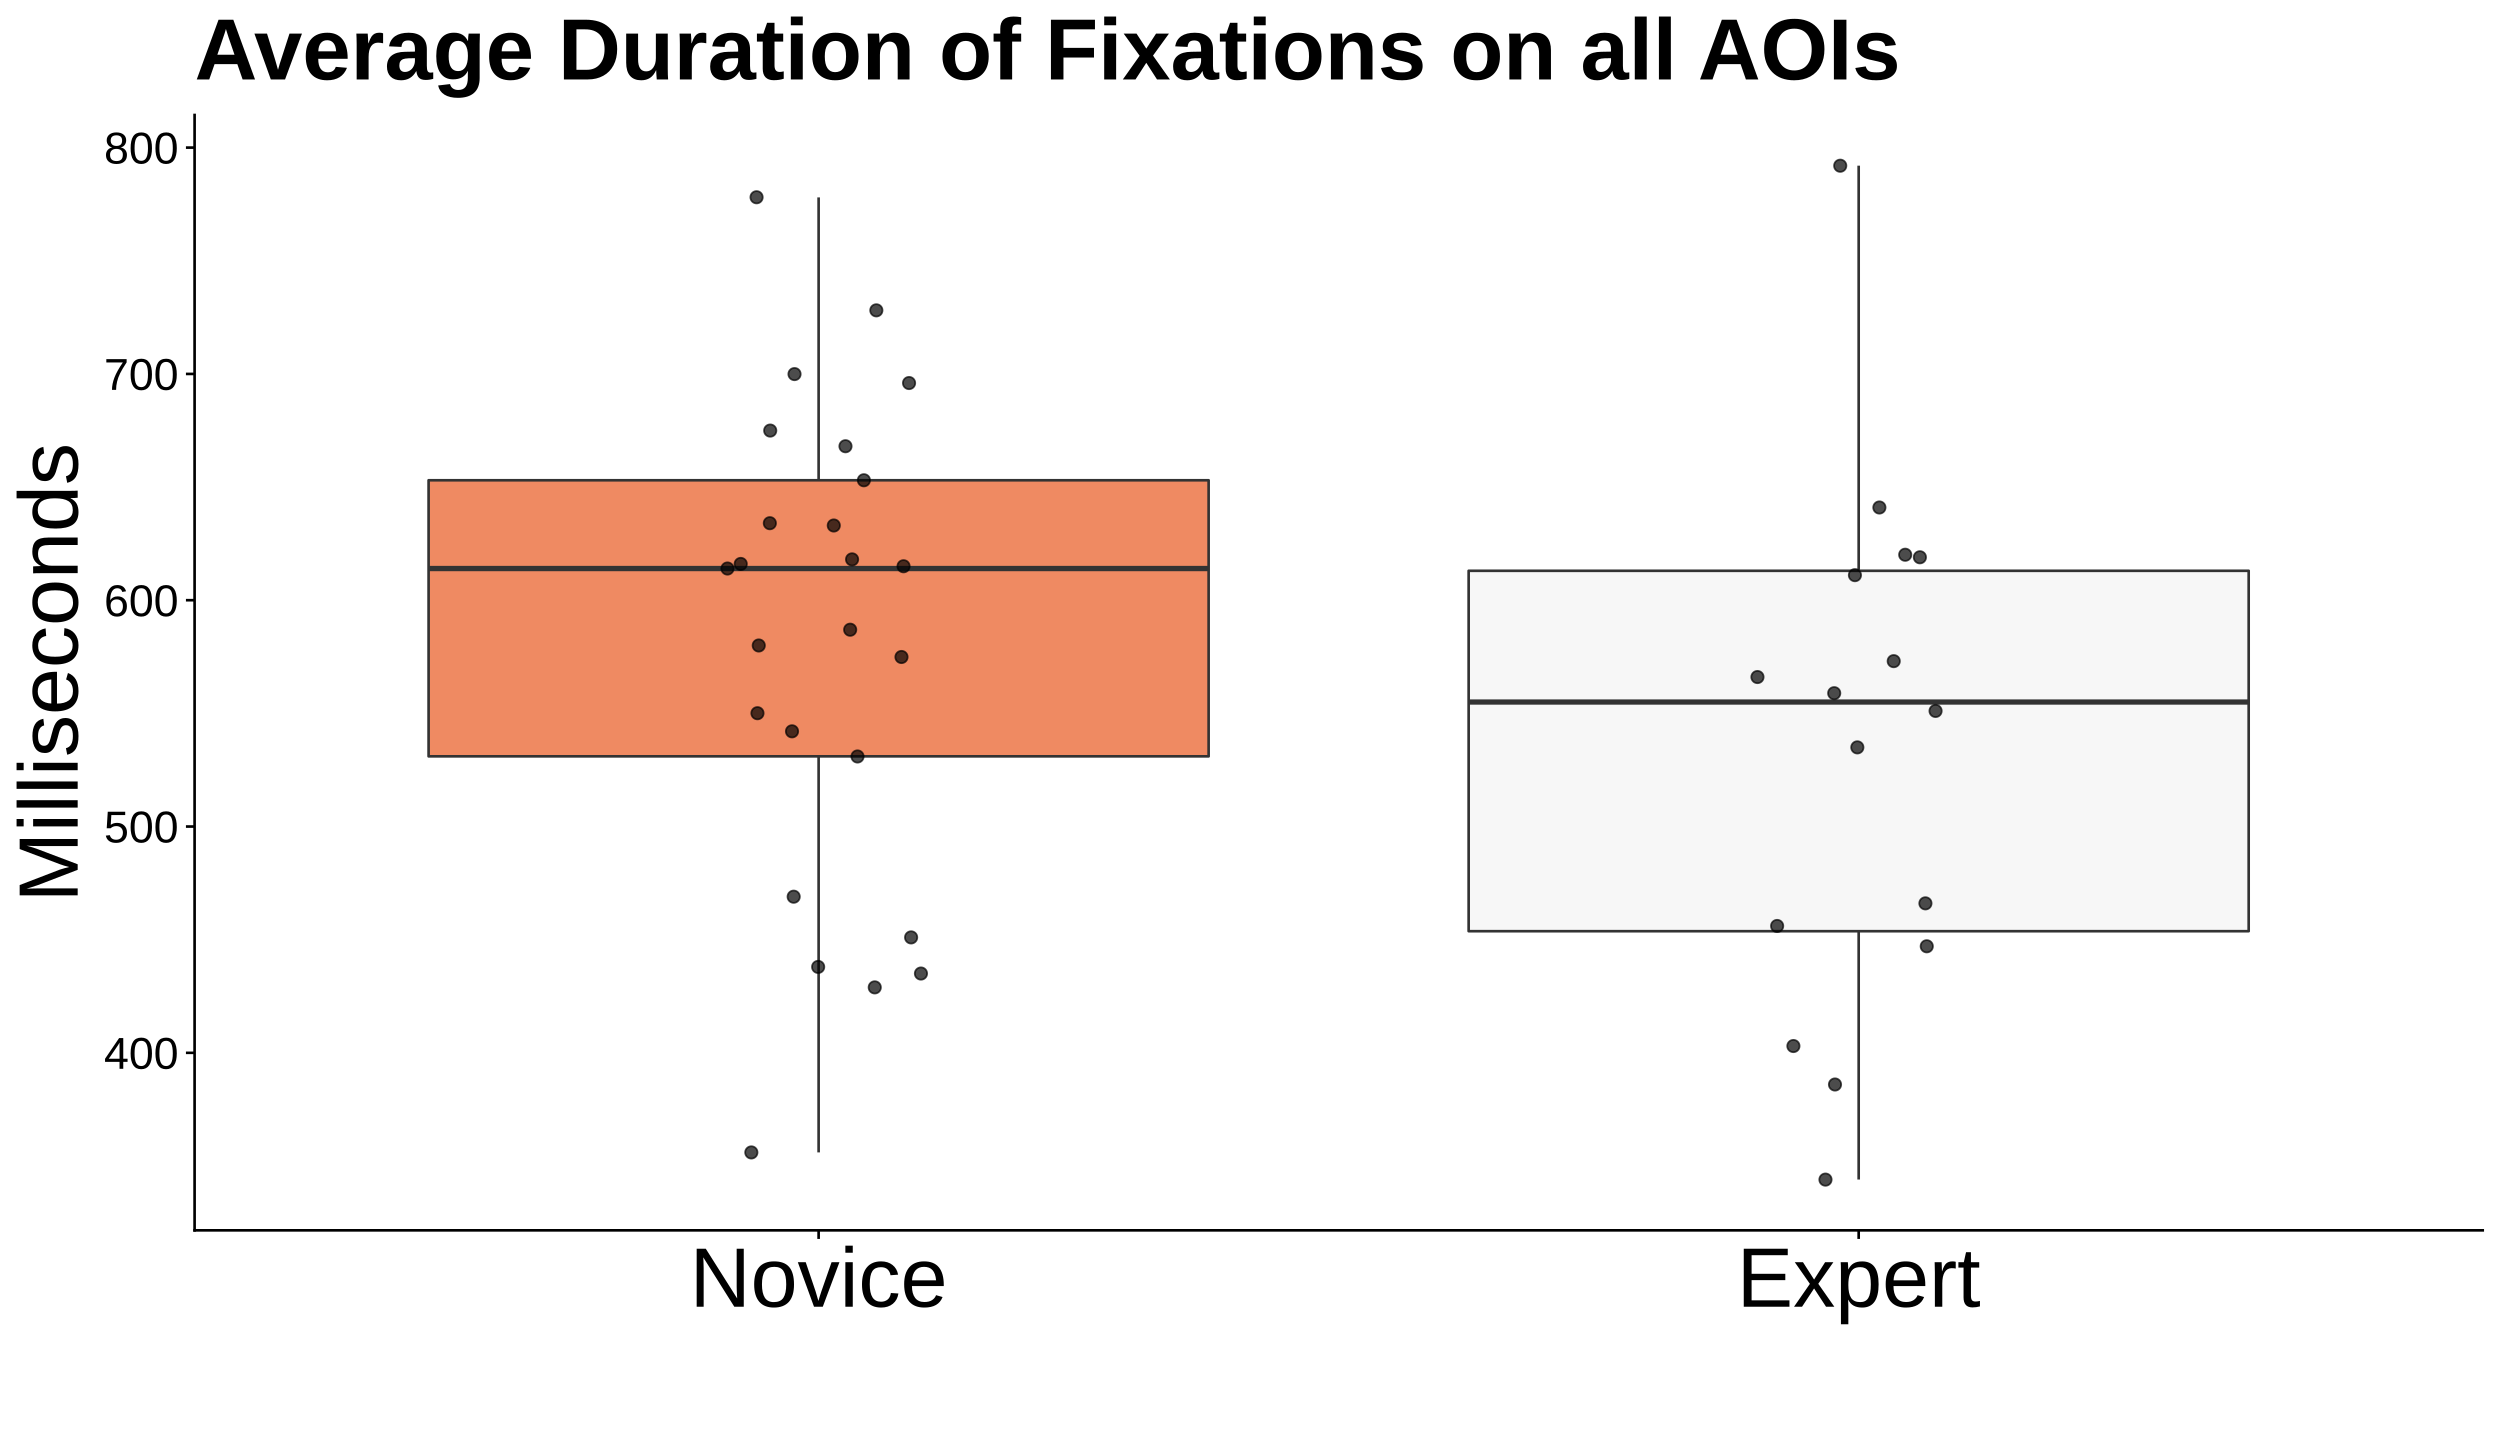
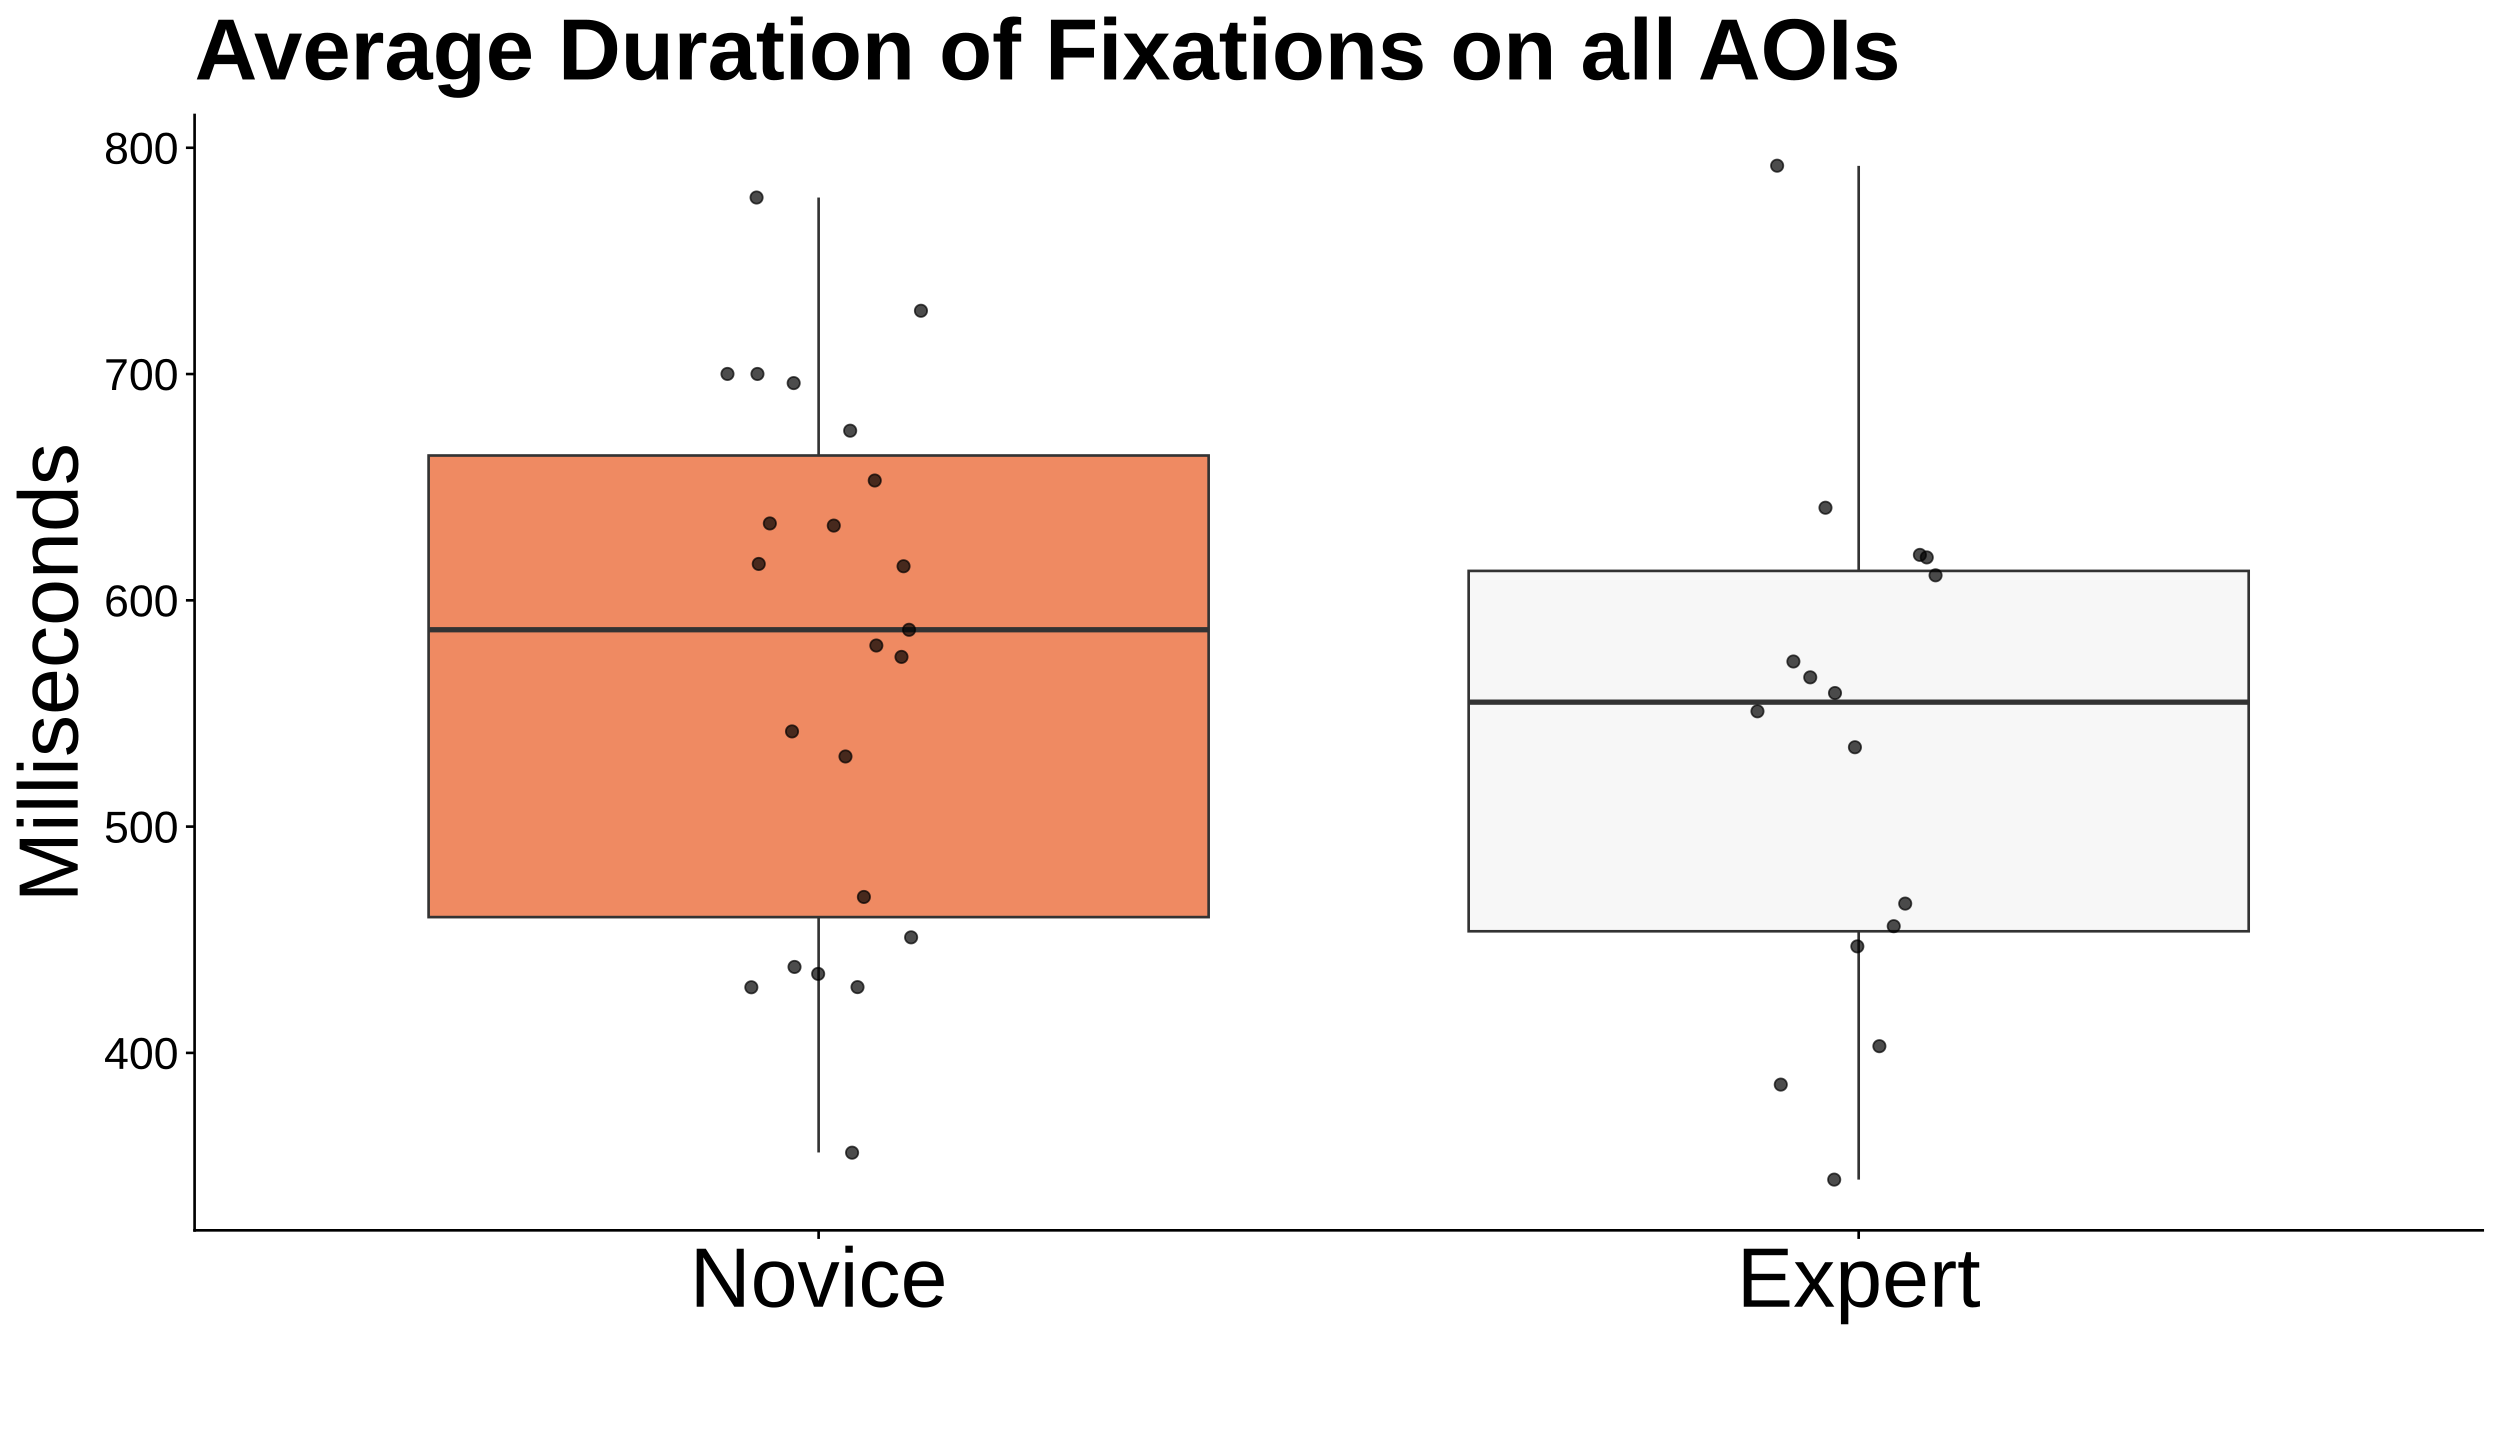
<svg xmlns="http://www.w3.org/2000/svg" class="svglite" width="1008.00pt" height="576.00pt" viewBox="0 0 1008.00 576.00">
  <defs>
    <style type="text/css">
    .svglite line, .svglite polyline, .svglite polygon, .svglite path, .svglite rect, .svglite circle {
      fill: none;
      stroke: #000000;
      stroke-linecap: round;
      stroke-linejoin: round;
      stroke-miterlimit: 10.00;
    }
    .svglite text {
      white-space: pre;
    }
  </style>
  </defs>
  <rect width="100%" height="100%" style="stroke: none; fill: none;" />
  <defs>
    <clipPath id="cpMC4wMHwxMDA4LjAwfDAuMDB8NTc2LjAw">
      <rect x="0.00" y="0.00" width="1008.00" height="576.00" />
    </clipPath>
  </defs>
  <g clip-path="url(#cpMC4wMHwxMDA4LjAwfDAuMDB8NTc2LjAw)">
</g>
  <defs>
    <clipPath id="cpNzguNDZ8MTAwMS4wM3w0Ni4zN3w0OTYuMDY=">
      <rect x="78.46" y="46.37" width="922.57" height="449.69" />
    </clipPath>
  </defs>
  <g clip-path="url(#cpNzguNDZ8MTAwMS4wM3w0Ni4zN3w0OTYuMDY=)">
-     <line x1="330.07" y1="193.64" x2="330.07" y2="79.58" style="stroke-width: 1.07; stroke: #333333; stroke-linecap: butt;" />
-     <line x1="330.07" y1="304.96" x2="330.07" y2="464.64" style="stroke-width: 1.07; stroke: #333333; stroke-linecap: butt;" />
-     <polygon points="172.81,193.64 172.81,304.96 487.32,304.96 487.32,193.64 172.81,193.64 " style="stroke-width: 1.07; stroke: #333333; fill: #EF8A62;" />
-     <line x1="172.81" y1="229.23" x2="487.32" y2="229.23" style="stroke-width: 2.13; stroke: #333333; stroke-linecap: butt;" />
-     <line x1="749.42" y1="230.14" x2="749.42" y2="66.81" style="stroke-width: 1.07; stroke: #333333; stroke-linecap: butt;" />
-     <line x1="749.42" y1="375.45" x2="749.42" y2="475.59" style="stroke-width: 1.07; stroke: #333333; stroke-linecap: butt;" />
-     <polygon points="592.16,230.14 592.16,375.45 906.67,375.45 906.67,230.14 592.16,230.14 " style="stroke-width: 1.07; stroke: #333333; fill: #F7F7F7;" />
-     <line x1="592.16" y1="283.06" x2="906.67" y2="283.06" style="stroke-width: 2.13; stroke: #333333; stroke-linecap: butt;" />
-     <circle cx="310.40" cy="210.95" r="2.49" style="stroke-width: 0.71; stroke: #000000; stroke-opacity: 0.70; fill: #000000; fill-opacity: 0.70;" />
-     <circle cx="319.34" cy="294.87" r="2.49" style="stroke-width: 0.71; stroke: #000000; stroke-opacity: 0.70; fill: #000000; fill-opacity: 0.70;" />
-     <circle cx="336.18" cy="211.88" r="2.49" style="stroke-width: 0.71; stroke: #000000; stroke-opacity: 0.70; fill: #000000; fill-opacity: 0.70;" />
+     <line x1="330.07" y1="183.66" x2="330.07" y2="79.65" style="stroke-width: 1.07; stroke: #333333; stroke-linecap: butt;" />
+     <line x1="330.07" y1="369.78" x2="330.07" y2="464.67" style="stroke-width: 1.07; stroke: #333333; stroke-linecap: butt;" />
+     <polygon points="172.81,183.66 172.81,369.78 487.32,369.78 487.32,183.66 172.81,183.66 " style="stroke-width: 1.07; stroke: #333333; stroke-linecap: butt; stroke-linejoin: miter; fill: #EF8A62;" />
+     <line x1="172.81" y1="253.91" x2="487.32" y2="253.91" style="stroke-width: 2.13; stroke: #333333; stroke-linecap: butt; stroke-linejoin: miter;" />
+     <line x1="749.42" y1="230.19" x2="749.42" y2="66.88" style="stroke-width: 1.07; stroke: #333333; stroke-linecap: butt;" />
+     <line x1="749.42" y1="375.49" x2="749.42" y2="475.62" style="stroke-width: 1.07; stroke: #333333; stroke-linecap: butt;" />
+     <polygon points="592.16,230.19 592.16,375.49 906.67,375.49 906.67,230.19 592.16,230.19 " style="stroke-width: 1.07; stroke: #333333; stroke-linecap: butt; stroke-linejoin: miter; fill: #F7F7F7;" />
+     <line x1="592.16" y1="283.11" x2="906.67" y2="283.11" style="stroke-width: 2.13; stroke: #333333; stroke-linecap: butt; stroke-linejoin: miter;" />
+     <circle cx="310.40" cy="211.05" r="2.49" style="stroke-width: 0.71; stroke: #000000; stroke-opacity: 0.70; fill: #000000; fill-opacity: 0.70;" />
+     <circle cx="319.34" cy="294.91" r="2.49" style="stroke-width: 0.71; stroke: #000000; stroke-opacity: 0.70; fill: #000000; fill-opacity: 0.70;" />
+     <circle cx="336.18" cy="211.92" r="2.49" style="stroke-width: 0.71; stroke: #000000; stroke-opacity: 0.70; fill: #000000; fill-opacity: 0.70;" />
    <circle cx="364.31" cy="228.31" r="2.49" style="stroke-width: 0.71; stroke: #000000; stroke-opacity: 0.70; fill: #000000; fill-opacity: 0.70;" />
-     <circle cx="305.05" cy="79.53" r="2.49" style="stroke-width: 0.71; stroke: #000000; stroke-opacity: 0.70; fill: #000000; fill-opacity: 0.70;" />
-     <circle cx="363.48" cy="264.90" r="2.49" style="stroke-width: 0.71; stroke: #000000; stroke-opacity: 0.70; fill: #000000; fill-opacity: 0.70;" />
-     <circle cx="367.36" cy="377.96" r="2.49" style="stroke-width: 0.71; stroke: #000000; stroke-opacity: 0.70; fill: #000000; fill-opacity: 0.70;" />
-     <circle cx="343.56" cy="225.54" r="2.49" style="stroke-width: 0.71; stroke: #000000; stroke-opacity: 0.70; fill: #000000; fill-opacity: 0.70;" />
-     <circle cx="340.90" cy="179.92" r="2.49" style="stroke-width: 0.71; stroke: #000000; stroke-opacity: 0.70; fill: #000000; fill-opacity: 0.70;" />
-     <circle cx="293.32" cy="229.23" r="2.49" style="stroke-width: 0.71; stroke: #000000; stroke-opacity: 0.70; fill: #000000; fill-opacity: 0.70;" />
-     <circle cx="305.41" cy="287.56" r="2.49" style="stroke-width: 0.71; stroke: #000000; stroke-opacity: 0.70; fill: #000000; fill-opacity: 0.70;" />
-     <circle cx="302.94" cy="464.66" r="2.49" style="stroke-width: 0.71; stroke: #000000; stroke-opacity: 0.70; fill: #000000; fill-opacity: 0.70;" />
-     <circle cx="345.75" cy="305.01" r="2.49" style="stroke-width: 0.71; stroke: #000000; stroke-opacity: 0.70; fill: #000000; fill-opacity: 0.70;" />
-     <circle cx="320.35" cy="150.83" r="2.49" style="stroke-width: 0.71; stroke: #000000; stroke-opacity: 0.70; fill: #000000; fill-opacity: 0.70;" />
-     <circle cx="352.70" cy="398.11" r="2.49" style="stroke-width: 0.71; stroke: #000000; stroke-opacity: 0.70; fill: #000000; fill-opacity: 0.70;" />
-     <circle cx="329.88" cy="389.86" r="2.49" style="stroke-width: 0.71; stroke: #000000; stroke-opacity: 0.70; fill: #000000; fill-opacity: 0.70;" />
-     <circle cx="348.32" cy="193.64" r="2.49" style="stroke-width: 0.71; stroke: #000000; stroke-opacity: 0.70; fill: #000000; fill-opacity: 0.70;" />
-     <circle cx="371.33" cy="392.53" r="2.49" style="stroke-width: 0.71; stroke: #000000; stroke-opacity: 0.70; fill: #000000; fill-opacity: 0.70;" />
-     <circle cx="320.01" cy="361.55" r="2.49" style="stroke-width: 0.71; stroke: #000000; stroke-opacity: 0.70; fill: #000000; fill-opacity: 0.70;" />
-     <circle cx="353.34" cy="125.13" r="2.49" style="stroke-width: 0.71; stroke: #000000; stroke-opacity: 0.70; fill: #000000; fill-opacity: 0.70;" />
-     <circle cx="366.53" cy="154.44" r="2.49" style="stroke-width: 0.71; stroke: #000000; stroke-opacity: 0.70; fill: #000000; fill-opacity: 0.70;" />
-     <circle cx="305.93" cy="260.26" r="2.49" style="stroke-width: 0.71; stroke: #000000; stroke-opacity: 0.70; fill: #000000; fill-opacity: 0.70;" />
-     <circle cx="342.79" cy="253.90" r="2.49" style="stroke-width: 0.71; stroke: #000000; stroke-opacity: 0.70; fill: #000000; fill-opacity: 0.70;" />
-     <circle cx="298.66" cy="227.38" r="2.49" style="stroke-width: 0.71; stroke: #000000; stroke-opacity: 0.70; fill: #000000; fill-opacity: 0.70;" />
-     <circle cx="310.55" cy="173.61" r="2.49" style="stroke-width: 0.71; stroke: #000000; stroke-opacity: 0.70; fill: #000000; fill-opacity: 0.70;" />
-     <circle cx="739.87" cy="437.27" r="2.49" style="stroke-width: 0.71; stroke: #000000; stroke-opacity: 0.70; fill: #000000; fill-opacity: 0.70;" />
-     <circle cx="708.61" cy="272.98" r="2.49" style="stroke-width: 0.71; stroke: #000000; stroke-opacity: 0.70; fill: #000000; fill-opacity: 0.70;" />
-     <circle cx="739.55" cy="279.49" r="2.49" style="stroke-width: 0.71; stroke: #000000; stroke-opacity: 0.70; fill: #000000; fill-opacity: 0.70;" />
-     <circle cx="780.42" cy="286.65" r="2.49" style="stroke-width: 0.71; stroke: #000000; stroke-opacity: 0.70; fill: #000000; fill-opacity: 0.70;" />
-     <circle cx="736.03" cy="475.62" r="2.49" style="stroke-width: 0.71; stroke: #000000; stroke-opacity: 0.70; fill: #000000; fill-opacity: 0.70;" />
-     <circle cx="747.91" cy="231.90" r="2.49" style="stroke-width: 0.71; stroke: #000000; stroke-opacity: 0.70; fill: #000000; fill-opacity: 0.70;" />
-     <circle cx="757.77" cy="204.62" r="2.49" style="stroke-width: 0.71; stroke: #000000; stroke-opacity: 0.70; fill: #000000; fill-opacity: 0.70;" />
-     <circle cx="748.88" cy="301.34" r="2.49" style="stroke-width: 0.71; stroke: #000000; stroke-opacity: 0.70; fill: #000000; fill-opacity: 0.70;" />
-     <circle cx="723.10" cy="421.76" r="2.49" style="stroke-width: 0.71; stroke: #000000; stroke-opacity: 0.70; fill: #000000; fill-opacity: 0.70;" />
-     <circle cx="776.87" cy="381.54" r="2.49" style="stroke-width: 0.71; stroke: #000000; stroke-opacity: 0.70; fill: #000000; fill-opacity: 0.70;" />
-     <circle cx="763.55" cy="266.57" r="2.49" style="stroke-width: 0.71; stroke: #000000; stroke-opacity: 0.70; fill: #000000; fill-opacity: 0.70;" />
-     <circle cx="774.10" cy="224.69" r="2.49" style="stroke-width: 0.71; stroke: #000000; stroke-opacity: 0.70; fill: #000000; fill-opacity: 0.70;" />
-     <circle cx="716.54" cy="373.35" r="2.49" style="stroke-width: 0.71; stroke: #000000; stroke-opacity: 0.70; fill: #000000; fill-opacity: 0.70;" />
-     <circle cx="768.18" cy="223.67" r="2.49" style="stroke-width: 0.71; stroke: #000000; stroke-opacity: 0.70; fill: #000000; fill-opacity: 0.70;" />
-     <circle cx="741.98" cy="66.82" r="2.49" style="stroke-width: 0.71; stroke: #000000; stroke-opacity: 0.70; fill: #000000; fill-opacity: 0.70;" />
-     <circle cx="776.33" cy="364.23" r="2.49" style="stroke-width: 0.71; stroke: #000000; stroke-opacity: 0.70; fill: #000000; fill-opacity: 0.70;" />
+     <circle cx="305.05" cy="79.64" r="2.49" style="stroke-width: 0.71; stroke: #000000; stroke-opacity: 0.70; fill: #000000; fill-opacity: 0.70;" />
+     <circle cx="363.48" cy="264.86" r="2.49" style="stroke-width: 0.71; stroke: #000000; stroke-opacity: 0.70; fill: #000000; fill-opacity: 0.70;" />
+     <circle cx="367.36" cy="377.94" r="2.49" style="stroke-width: 0.71; stroke: #000000; stroke-opacity: 0.70; fill: #000000; fill-opacity: 0.70;" />
+     <circle cx="343.56" cy="464.76" r="2.49" style="stroke-width: 0.71; stroke: #000000; stroke-opacity: 0.70; fill: #000000; fill-opacity: 0.70;" />
+     <circle cx="340.90" cy="305.01" r="2.49" style="stroke-width: 0.71; stroke: #000000; stroke-opacity: 0.70; fill: #000000; fill-opacity: 0.70;" />
+     <circle cx="293.32" cy="150.77" r="2.49" style="stroke-width: 0.71; stroke: #000000; stroke-opacity: 0.70; fill: #000000; fill-opacity: 0.70;" />
+     <circle cx="305.41" cy="150.78" r="2.49" style="stroke-width: 0.71; stroke: #000000; stroke-opacity: 0.70; fill: #000000; fill-opacity: 0.70;" />
+     <circle cx="302.94" cy="398.07" r="2.49" style="stroke-width: 0.71; stroke: #000000; stroke-opacity: 0.70; fill: #000000; fill-opacity: 0.70;" />
+     <circle cx="345.75" cy="398.00" r="2.49" style="stroke-width: 0.71; stroke: #000000; stroke-opacity: 0.70; fill: #000000; fill-opacity: 0.70;" />
+     <circle cx="320.35" cy="389.87" r="2.49" style="stroke-width: 0.71; stroke: #000000; stroke-opacity: 0.70; fill: #000000; fill-opacity: 0.70;" />
+     <circle cx="352.70" cy="193.74" r="2.49" style="stroke-width: 0.71; stroke: #000000; stroke-opacity: 0.70; fill: #000000; fill-opacity: 0.70;" />
+     <circle cx="329.88" cy="392.67" r="2.49" style="stroke-width: 0.71; stroke: #000000; stroke-opacity: 0.70; fill: #000000; fill-opacity: 0.70;" />
+     <circle cx="348.32" cy="361.65" r="2.49" style="stroke-width: 0.71; stroke: #000000; stroke-opacity: 0.70; fill: #000000; fill-opacity: 0.70;" />
+     <circle cx="371.33" cy="125.30" r="2.49" style="stroke-width: 0.71; stroke: #000000; stroke-opacity: 0.70; fill: #000000; fill-opacity: 0.70;" />
+     <circle cx="320.01" cy="154.46" r="2.49" style="stroke-width: 0.71; stroke: #000000; stroke-opacity: 0.70; fill: #000000; fill-opacity: 0.70;" />
+     <circle cx="353.34" cy="260.27" r="2.49" style="stroke-width: 0.71; stroke: #000000; stroke-opacity: 0.70; fill: #000000; fill-opacity: 0.70;" />
+     <circle cx="366.53" cy="253.93" r="2.49" style="stroke-width: 0.71; stroke: #000000; stroke-opacity: 0.70; fill: #000000; fill-opacity: 0.70;" />
+     <circle cx="305.93" cy="227.38" r="2.49" style="stroke-width: 0.71; stroke: #000000; stroke-opacity: 0.70; fill: #000000; fill-opacity: 0.70;" />
+     <circle cx="342.79" cy="173.66" r="2.49" style="stroke-width: 0.71; stroke: #000000; stroke-opacity: 0.70; fill: #000000; fill-opacity: 0.70;" />
+     <circle cx="718.01" cy="437.31" r="2.49" style="stroke-width: 0.71; stroke: #000000; stroke-opacity: 0.70; fill: #000000; fill-opacity: 0.70;" />
+     <circle cx="729.89" cy="273.10" r="2.49" style="stroke-width: 0.71; stroke: #000000; stroke-opacity: 0.70; fill: #000000; fill-opacity: 0.70;" />
+     <circle cx="739.87" cy="279.43" r="2.49" style="stroke-width: 0.71; stroke: #000000; stroke-opacity: 0.70; fill: #000000; fill-opacity: 0.70;" />
+     <circle cx="708.61" cy="286.80" r="2.49" style="stroke-width: 0.71; stroke: #000000; stroke-opacity: 0.70; fill: #000000; fill-opacity: 0.70;" />
+     <circle cx="739.55" cy="475.62" r="2.49" style="stroke-width: 0.71; stroke: #000000; stroke-opacity: 0.70; fill: #000000; fill-opacity: 0.70;" />
+     <circle cx="780.42" cy="231.97" r="2.49" style="stroke-width: 0.71; stroke: #000000; stroke-opacity: 0.70; fill: #000000; fill-opacity: 0.70;" />
+     <circle cx="736.03" cy="204.72" r="2.49" style="stroke-width: 0.71; stroke: #000000; stroke-opacity: 0.70; fill: #000000; fill-opacity: 0.70;" />
+     <circle cx="747.91" cy="301.29" r="2.49" style="stroke-width: 0.71; stroke: #000000; stroke-opacity: 0.70; fill: #000000; fill-opacity: 0.70;" />
+     <circle cx="757.77" cy="421.82" r="2.49" style="stroke-width: 0.71; stroke: #000000; stroke-opacity: 0.70; fill: #000000; fill-opacity: 0.70;" />
+     <circle cx="748.88" cy="381.58" r="2.49" style="stroke-width: 0.71; stroke: #000000; stroke-opacity: 0.70; fill: #000000; fill-opacity: 0.70;" />
+     <circle cx="723.10" cy="266.71" r="2.49" style="stroke-width: 0.71; stroke: #000000; stroke-opacity: 0.70; fill: #000000; fill-opacity: 0.70;" />
+     <circle cx="776.87" cy="224.75" r="2.49" style="stroke-width: 0.71; stroke: #000000; stroke-opacity: 0.70; fill: #000000; fill-opacity: 0.70;" />
+     <circle cx="763.55" cy="373.44" r="2.49" style="stroke-width: 0.71; stroke: #000000; stroke-opacity: 0.70; fill: #000000; fill-opacity: 0.70;" />
+     <circle cx="774.10" cy="223.73" r="2.49" style="stroke-width: 0.71; stroke: #000000; stroke-opacity: 0.70; fill: #000000; fill-opacity: 0.70;" />
+     <circle cx="716.54" cy="66.81" r="2.49" style="stroke-width: 0.71; stroke: #000000; stroke-opacity: 0.70; fill: #000000; fill-opacity: 0.70;" />
+     <circle cx="768.18" cy="364.33" r="2.49" style="stroke-width: 0.71; stroke: #000000; stroke-opacity: 0.70; fill: #000000; fill-opacity: 0.70;" />
  </g>
  <g clip-path="url(#cpMC4wMHwxMDA4LjAwfDAuMDB8NTc2LjAw)">
    <polyline points="78.46,496.06 78.46,46.37 " style="stroke-width: 1.07; stroke-linecap: square;" />
-     <text x="71.98" y="430.94" text-anchor="end" style="font-size: 18.00px; font-family: &quot;Arial&quot;;" textLength="30.02px" lengthAdjust="spacingAndGlyphs">400</text>
-     <text x="71.98" y="339.69" text-anchor="end" style="font-size: 18.00px; font-family: &quot;Arial&quot;;" textLength="30.02px" lengthAdjust="spacingAndGlyphs">500</text>
-     <text x="71.98" y="248.45" text-anchor="end" style="font-size: 18.00px; font-family: &quot;Arial&quot;;" textLength="30.02px" lengthAdjust="spacingAndGlyphs">600</text>
-     <text x="71.98" y="157.20" text-anchor="end" style="font-size: 18.00px; font-family: &quot;Arial&quot;;" textLength="30.02px" lengthAdjust="spacingAndGlyphs">700</text>
-     <text x="71.98" y="65.95" text-anchor="end" style="font-size: 18.00px; font-family: &quot;Arial&quot;;" textLength="30.02px" lengthAdjust="spacingAndGlyphs">800</text>
-     <polyline points="74.97,424.50 78.46,424.50 " style="stroke-width: 1.07; stroke-linecap: butt;" />
-     <polyline points="74.97,333.25 78.46,333.25 " style="stroke-width: 1.07; stroke-linecap: butt;" />
-     <polyline points="74.97,242.00 78.46,242.00 " style="stroke-width: 1.07; stroke-linecap: butt;" />
-     <polyline points="74.97,150.76 78.46,150.76 " style="stroke-width: 1.07; stroke-linecap: butt;" />
-     <polyline points="74.97,59.51 78.46,59.51 " style="stroke-width: 1.07; stroke-linecap: butt;" />
+     <text x="71.98" y="430.97" text-anchor="end" style="font-size: 18.00px; font-family: &quot;Arial&quot;;" textLength="30.02px" lengthAdjust="spacingAndGlyphs">400</text>
+     <text x="71.98" y="339.73" text-anchor="end" style="font-size: 18.00px; font-family: &quot;Arial&quot;;" textLength="30.02px" lengthAdjust="spacingAndGlyphs">500</text>
+     <text x="71.98" y="248.50" text-anchor="end" style="font-size: 18.00px; font-family: &quot;Arial&quot;;" textLength="30.02px" lengthAdjust="spacingAndGlyphs">600</text>
+     <text x="71.98" y="157.26" text-anchor="end" style="font-size: 18.00px; font-family: &quot;Arial&quot;;" textLength="30.02px" lengthAdjust="spacingAndGlyphs">700</text>
+     <text x="71.98" y="66.02" text-anchor="end" style="font-size: 18.00px; font-family: &quot;Arial&quot;;" textLength="30.02px" lengthAdjust="spacingAndGlyphs">800</text>
+     <polyline points="74.97,424.53 78.46,424.53 " style="stroke-width: 1.07; stroke-linecap: butt;" />
+     <polyline points="74.97,333.29 78.46,333.29 " style="stroke-width: 1.07; stroke-linecap: butt;" />
+     <polyline points="74.97,242.05 78.46,242.05 " style="stroke-width: 1.07; stroke-linecap: butt;" />
+     <polyline points="74.97,150.81 78.46,150.81 " style="stroke-width: 1.07; stroke-linecap: butt;" />
+     <polyline points="74.97,59.58 78.46,59.58 " style="stroke-width: 1.07; stroke-linecap: butt;" />
    <polyline points="78.46,496.06 1001.03,496.06 " style="stroke-width: 1.07; stroke-linecap: square;" />
    <polyline points="330.07,499.55 330.07,496.06 " style="stroke-width: 1.07; stroke-linecap: butt;" />
    <polyline points="749.42,499.55 749.42,496.06 " style="stroke-width: 1.07; stroke-linecap: butt;" />
    <text x="330.07" y="526.88" text-anchor="middle" style="font-size: 34.00px; font-family: &quot;Arial&quot;;" textLength="103.92px" lengthAdjust="spacingAndGlyphs">Novice</text>
    <text x="749.42" y="526.88" text-anchor="middle" style="font-size: 34.00px; font-family: &quot;Arial&quot;;" textLength="98.26px" lengthAdjust="spacingAndGlyphs">Expert</text>
    <text transform="translate(31.32,271.22) rotate(-90)" text-anchor="middle" style="font-size: 34.00px; font-family: &quot;Arial&quot;;" textLength="185.16px" lengthAdjust="spacingAndGlyphs">Milliseconds</text>
    <text x="78.46" y="32.03" style="font-size: 35.00px; font-weight: bold; font-family: &quot;Arial&quot;;" textLength="687.77px" lengthAdjust="spacingAndGlyphs">Average Duration of Fixations on all AOIs</text>
  </g>
</svg>
